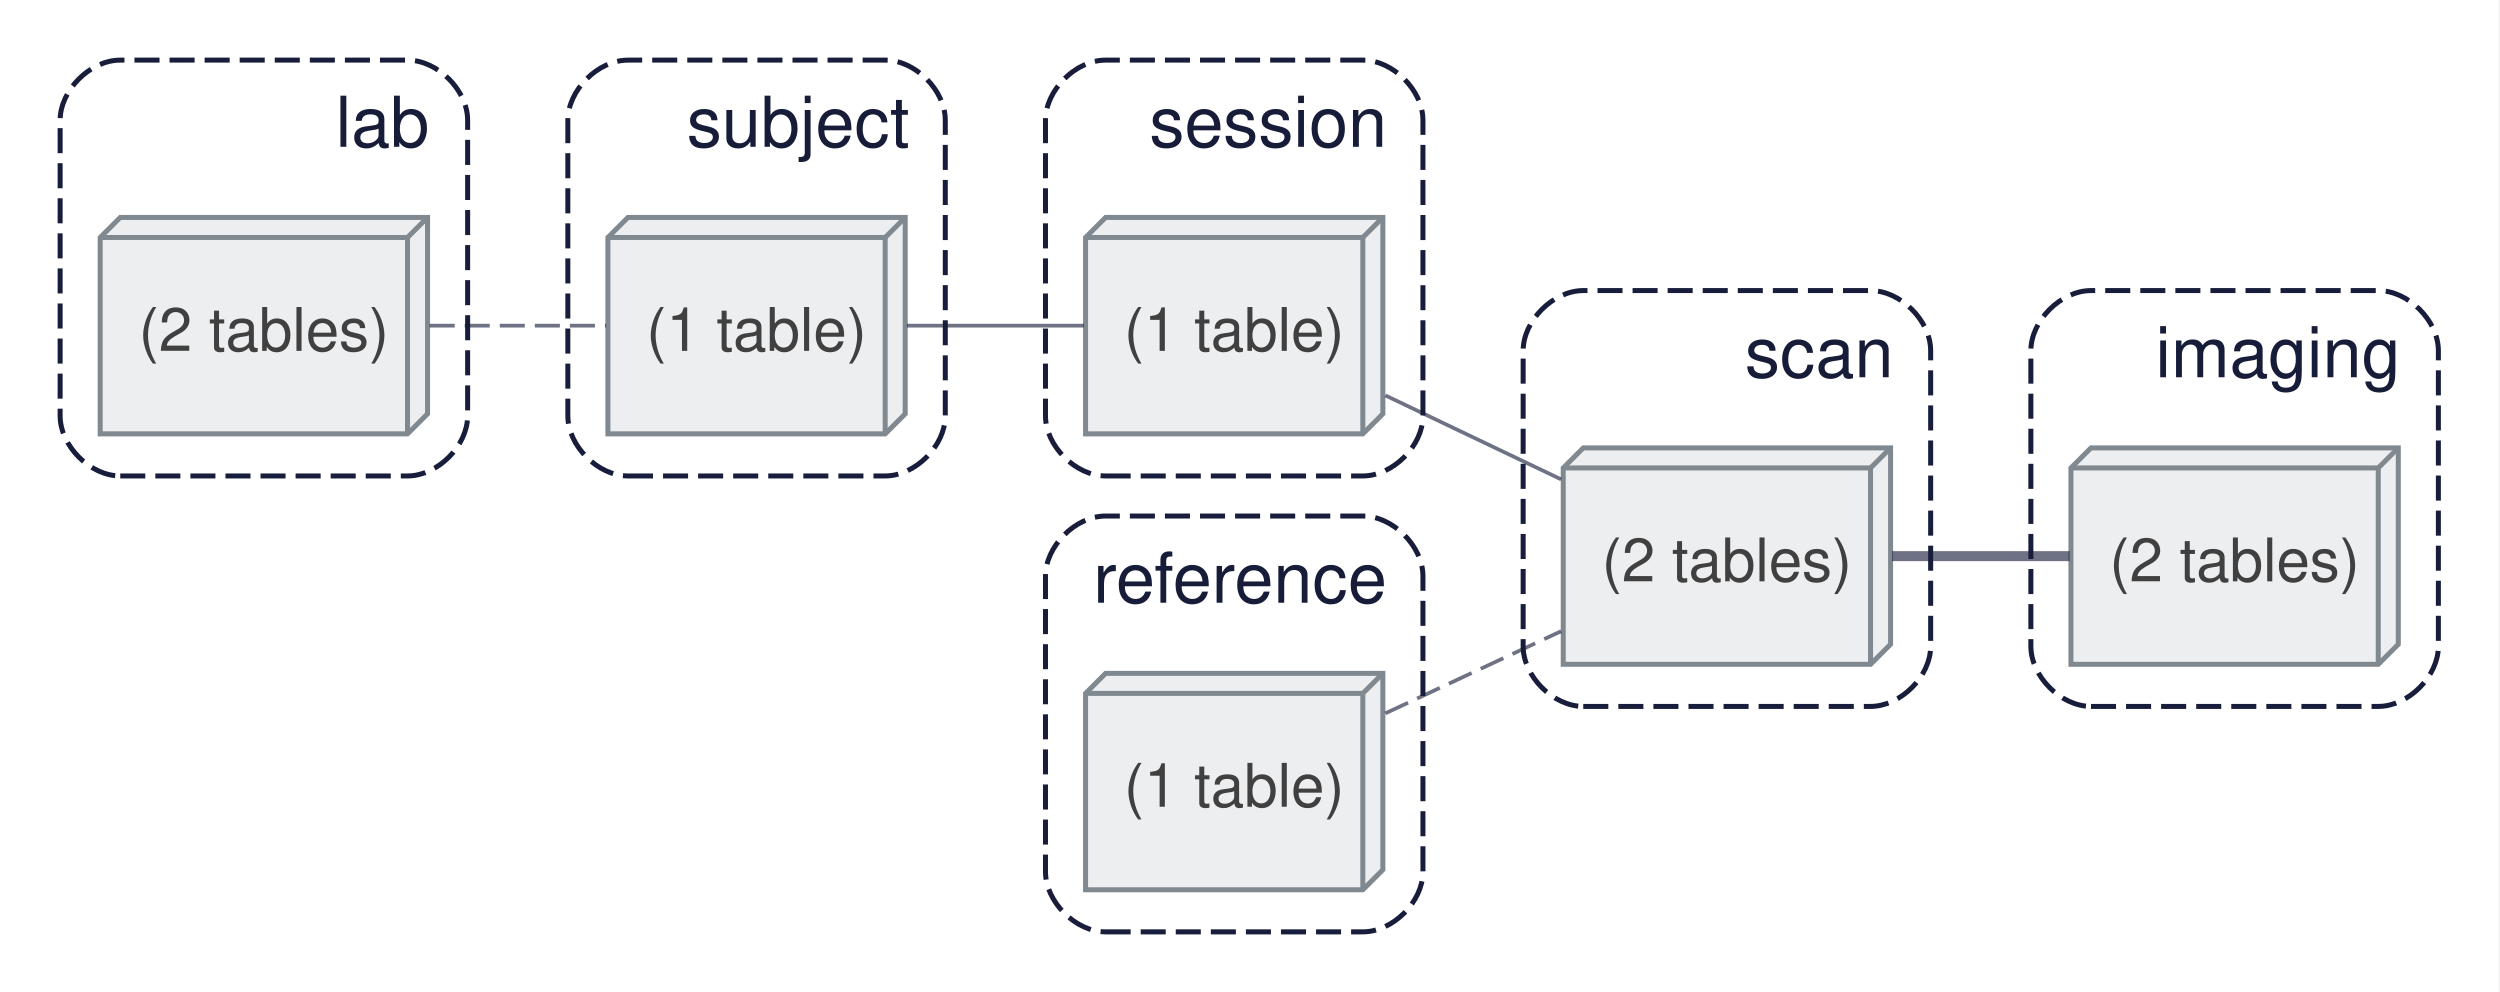
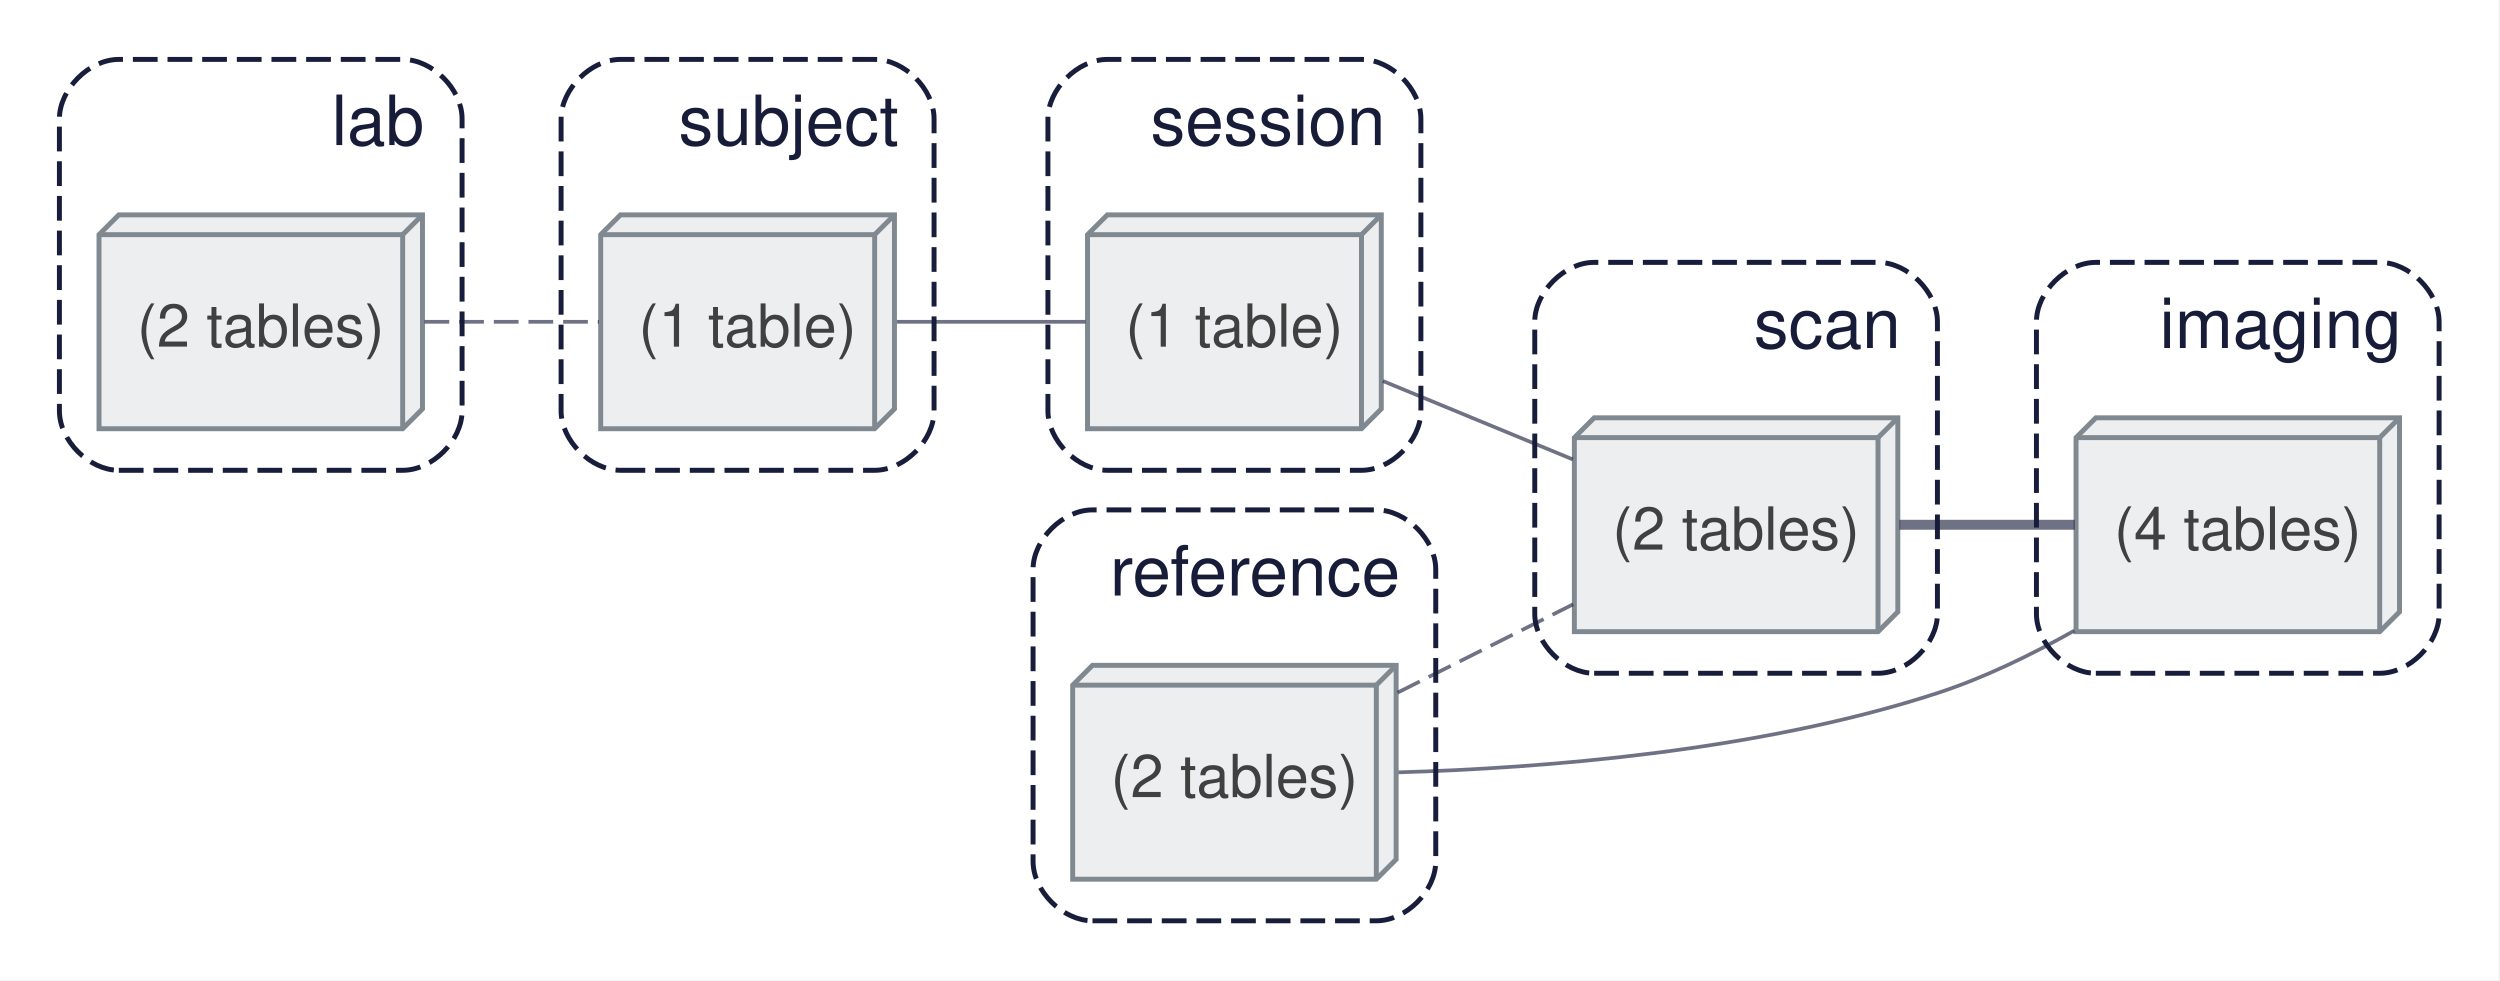
- <svg xmlns="http://www.w3.org/2000/svg" xmlns:xlink="http://www.w3.org/1999/xlink" width="499pt" height="198pt" viewBox="0.00 0.00 499.00 198.00">
+ <svg xmlns="http://www.w3.org/2000/svg" xmlns:xlink="http://www.w3.org/1999/xlink" width="505pt" height="198pt" viewBox="0.00 0.00 505.00 198.00">
  <style>
@media (prefers-color-scheme: dark) {
  svg { background-color: #161A21; }
  polygon[fill="white"] { fill: #161A21; }
  [fill="#fffde7"] { fill: #3A3620; }
  [stroke="#c9bc5b"] { stroke: #C9BC5B; }
  [fill="#6b6420"] { fill: #EBE3A0; }
  [fill="#e8f0e9"] { fill: #16281F; }
  [stroke="#3e7a52"] { stroke: #6BBF94; }
  [fill="#28513a"] { fill: #BCE6CF; }
  [fill="#f0f0f1"] { fill: #242832; }
  [stroke="#808285"] { stroke: #9DA0A4; }
  [fill="#5a5c5f"] { fill: #C9CFD9; }
  [fill="#ffede5"] { fill: #331B12; }
  [stroke="#ff5113"] { stroke: #FF7A47; }
  [fill="#b23200"] { fill: #FFC7AE; }
  [fill="#e0f4fc"] { fill: #0F2433; }
  [stroke="#00a0df"] { stroke: #33B8E8; }
  [fill="#00537a"] { fill: #BEE7F9; }
  [fill="#ffffff"] { fill: #1E232C; }
  [stroke="#b9bbbe"] { stroke: #8F959D; }
  [fill="#55585c"] { fill: #C8CED8; }
  [fill="#edeef0"] { fill: #242730; }
  [stroke="#808890"] { stroke: #8890A0; }
  [fill="#404040"] { fill: #C7CDD6; }
  [stroke="#171c39"] { stroke: #AEB6C2; stroke-opacity: 0.753; }
  [stroke="#c77d3a"] { stroke: #D68C4A; stroke-opacity: 0.753; }
  [fill="#f3f5f8"] { fill: #2A313D; }
  [stroke="#f3f5f8"] { stroke: #2A313D; }
  [stroke="#171d3a"] { stroke: #606875; }
  [fill="#171c39"] { fill: #8A93A1; }
}
</style>
  <g id="graph0" class="graph" transform="scale(1 1) rotate(0) translate(4 194)">
-     <polygon fill="white" stroke="none" points="-4,4 -4,-194 494.7,-194 494.7,4 -4,4" />
+     <polygon fill="white" stroke="none" points="-4,4 -4,-194 500.7,-194 500.7,4 -4,4" />
    <g id="clust1" class="cluster">
      <path fill="none" stroke="#171d3a" stroke-dasharray="5,2" d="M20,-99C20,-99 77.34,-99 77.34,-99 83.34,-99 89.34,-105 89.34,-111 89.34,-111 89.34,-170 89.34,-170 89.34,-176 83.34,-182 77.34,-182 77.34,-182 20,-182 20,-182 14,-182 8,-176 8,-170 8,-170 8,-111 8,-111 8,-105 14,-99 20,-99" />
      <text xml:space="preserve" text-anchor="middle" x="72.34" y="-164.7" font-family="Helvetica,sans-Serif" font-size="14.00" fill="#171c39">lab</text>
    </g>
    <g id="clust2" class="cluster">
      <path fill="none" stroke="#171d3a" stroke-dasharray="5,2" d="M121.34,-99C121.34,-99 172.68,-99 172.68,-99 178.68,-99 184.68,-105 184.68,-111 184.68,-111 184.68,-170 184.68,-170 184.68,-176 178.68,-182 172.68,-182 172.68,-182 121.34,-182 121.34,-182 115.34,-182 109.34,-176 109.34,-170 109.34,-170 109.34,-111 109.34,-111 109.34,-105 115.34,-99 121.34,-99" />
      <text xml:space="preserve" text-anchor="middle" x="155.31" y="-164.7" font-family="Helvetica,sans-Serif" font-size="14.00" fill="#171c39">subject</text>
    </g>
    <g id="clust3" class="cluster">
-       <path fill="none" stroke="#171d3a" stroke-dasharray="5,2" d="M216.68,-99C216.68,-99 268.02,-99 268.02,-99 274.02,-99 280.02,-105 280.02,-111 280.02,-111 280.02,-170 280.02,-170 280.02,-176 274.02,-182 268.02,-182 268.02,-182 216.68,-182 216.68,-182 210.68,-182 204.68,-176 204.68,-170 204.68,-170 204.68,-111 204.68,-111 204.68,-105 210.68,-99 216.68,-99" />
-       <text xml:space="preserve" text-anchor="middle" x="249.14" y="-164.7" font-family="Helvetica,sans-Serif" font-size="14.00" fill="#171c39">session</text>
+       <path fill="none" stroke="#171d3a" stroke-dasharray="5,2" d="M219.68,-99C219.68,-99 271.02,-99 271.02,-99 277.02,-99 283.02,-105 283.02,-111 283.02,-111 283.02,-170 283.02,-170 283.02,-176 277.02,-182 271.02,-182 271.02,-182 219.68,-182 219.68,-182 213.68,-182 207.68,-176 207.68,-170 207.68,-170 207.68,-111 207.68,-111 207.68,-105 213.68,-99 219.68,-99" />
+       <text xml:space="preserve" text-anchor="middle" x="252.14" y="-164.7" font-family="Helvetica,sans-Serif" font-size="14.00" fill="#171c39">session</text>
    </g>
    <g id="clust4" class="cluster">
-       <path fill="none" stroke="#171d3a" stroke-dasharray="5,2" d="M216.68,-8C216.68,-8 268.02,-8 268.02,-8 274.02,-8 280.02,-14 280.02,-20 280.02,-20 280.02,-79 280.02,-79 280.02,-85 274.02,-91 268.02,-91 268.02,-91 216.68,-91 216.68,-91 210.68,-91 204.68,-85 204.68,-79 204.68,-79 204.68,-20 204.68,-20 204.68,-14 210.68,-8 216.68,-8" />
-       <text xml:space="preserve" text-anchor="middle" x="243.52" y="-73.7" font-family="Helvetica,sans-Serif" font-size="14.00" fill="#171c39">reference</text>
+       <path fill="none" stroke="#171d3a" stroke-dasharray="5,2" d="M216.68,-8C216.68,-8 274.02,-8 274.02,-8 280.02,-8 286.02,-14 286.02,-20 286.02,-20 286.02,-79 286.02,-79 286.02,-85 280.02,-91 274.02,-91 274.02,-91 216.68,-91 216.68,-91 210.68,-91 204.68,-85 204.68,-79 204.68,-79 204.68,-20 204.68,-20 204.68,-14 210.68,-8 216.68,-8" />
+       <text xml:space="preserve" text-anchor="middle" x="249.52" y="-73.7" font-family="Helvetica,sans-Serif" font-size="14.00" fill="#171c39">reference</text>
    </g>
    <g id="clust5" class="cluster">
-       <path fill="none" stroke="#171d3a" stroke-dasharray="5,2" d="M312.02,-53C312.02,-53 369.36,-53 369.36,-53 375.36,-53 381.36,-59 381.36,-65 381.36,-65 381.36,-124 381.36,-124 381.36,-130 375.36,-136 369.36,-136 369.36,-136 312.02,-136 312.02,-136 306.02,-136 300.02,-130 300.02,-124 300.02,-124 300.02,-65 300.02,-65 300.02,-59 306.02,-53 312.02,-53" />
-       <text xml:space="preserve" text-anchor="middle" x="359.11" y="-118.7" font-family="Helvetica,sans-Serif" font-size="14.00" fill="#171c39">scan</text>
+       <path fill="none" stroke="#171d3a" stroke-dasharray="5,2" d="M318.02,-58C318.02,-58 375.36,-58 375.36,-58 381.36,-58 387.36,-64 387.36,-70 387.36,-70 387.36,-129 387.36,-129 387.36,-135 381.36,-141 375.36,-141 375.36,-141 318.02,-141 318.02,-141 312.02,-141 306.02,-135 306.02,-129 306.02,-129 306.02,-70 306.02,-70 306.02,-64 312.02,-58 318.02,-58" />
+       <text xml:space="preserve" text-anchor="middle" x="365.11" y="-123.7" font-family="Helvetica,sans-Serif" font-size="14.00" fill="#171c39">scan</text>
    </g>
    <g id="clust6" class="cluster">
-       <path fill="none" stroke="#171d3a" stroke-dasharray="5,2" d="M413.36,-53C413.36,-53 470.7,-53 470.7,-53 476.7,-53 482.7,-59 482.7,-65 482.7,-65 482.7,-124 482.7,-124 482.7,-130 476.7,-136 470.7,-136 470.7,-136 413.36,-136 413.36,-136 407.36,-136 401.36,-130 401.36,-124 401.36,-124 401.36,-65 401.36,-65 401.36,-59 407.36,-53 413.36,-53" />
-       <text xml:space="preserve" text-anchor="middle" x="450.7" y="-118.7" font-family="Helvetica,sans-Serif" font-size="14.00" fill="#171c39">imaging</text>
+       <path fill="none" stroke="#171d3a" stroke-dasharray="5,2" d="M419.36,-58C419.36,-58 476.7,-58 476.7,-58 482.7,-58 488.7,-64 488.7,-70 488.7,-70 488.7,-129 488.7,-129 488.7,-135 482.7,-141 476.7,-141 476.7,-141 419.36,-141 419.36,-141 413.36,-141 407.36,-135 407.36,-129 407.36,-129 407.36,-70 407.36,-70 407.36,-64 413.36,-58 419.36,-58" />
+       <text xml:space="preserve" text-anchor="middle" x="456.7" y="-123.7" font-family="Helvetica,sans-Serif" font-size="14.00" fill="#171c39">imaging</text>
    </g>
    <g id="node1" class="node">
      <g id="a_node1">
        <a xlink:title="Collapsed schema: 2 tables">
          <polygon fill="#edeef0" stroke="#808890" points="81.34,-150.6 20,-150.6 16,-146.6 16,-107.4 77.34,-107.4 81.34,-111.4 81.34,-150.6" />
          <polyline fill="none" stroke="#808890" points="77.34,-146.6 16,-146.6" />
          <polyline fill="none" stroke="#808890" points="77.34,-146.6 77.34,-107.4" />
          <polyline fill="none" stroke="#808890" points="77.34,-146.6 81.34,-150.6" />
          <text xml:space="preserve" text-anchor="middle" x="48.67" y="-123.97" font-family="Helvetica,sans-Serif" font-size="12.00" fill="#404040">(2 tables)</text>
        </a>
      </g>
    </g>
    <g id="node2" class="node">
      <g id="a_node2">
        <a xlink:title="Collapsed schema: 1 tables">
          <polygon fill="#edeef0" stroke="#808890" points="176.68,-150.6 121.34,-150.6 117.34,-146.6 117.34,-107.4 172.68,-107.4 176.68,-111.4 176.68,-150.6" />
          <polyline fill="none" stroke="#808890" points="172.68,-146.6 117.34,-146.6" />
          <polyline fill="none" stroke="#808890" points="172.68,-146.6 172.68,-107.4" />
          <polyline fill="none" stroke="#808890" points="172.68,-146.6 176.68,-150.6" />
          <text xml:space="preserve" text-anchor="middle" x="147.01" y="-123.97" font-family="Helvetica,sans-Serif" font-size="12.00" fill="#404040">(1 table)</text>
        </a>
      </g>
    </g>
    <g id="edge1" class="edge">
      <path fill="none" stroke="#171c39" stroke-width="0.75" stroke-dasharray="5,2" stroke-opacity="0.62" d="M81.75,-129C93.14,-129 105.88,-129 116.99,-129" />
    </g>
    <g id="node3" class="node">
      <g id="a_node3">
        <a xlink:title="Collapsed schema: 1 tables">
-           <polygon fill="#edeef0" stroke="#808890" points="272.02,-150.6 216.68,-150.6 212.68,-146.6 212.68,-107.4 268.02,-107.4 272.02,-111.4 272.02,-150.6" />
-           <polyline fill="none" stroke="#808890" points="268.02,-146.6 212.68,-146.6" />
-           <polyline fill="none" stroke="#808890" points="268.02,-146.6 268.02,-107.4" />
-           <polyline fill="none" stroke="#808890" points="268.02,-146.6 272.02,-150.6" />
-           <text xml:space="preserve" text-anchor="middle" x="242.35" y="-123.97" font-family="Helvetica,sans-Serif" font-size="12.00" fill="#404040">(1 table)</text>
+           <polygon fill="#edeef0" stroke="#808890" points="275.02,-150.6 219.68,-150.6 215.68,-146.6 215.68,-107.4 271.02,-107.4 275.02,-111.4 275.02,-150.6" />
+           <polyline fill="none" stroke="#808890" points="271.02,-146.6 215.68,-146.6" />
+           <polyline fill="none" stroke="#808890" points="271.02,-146.6 271.02,-107.4" />
+           <polyline fill="none" stroke="#808890" points="271.02,-146.6 275.02,-150.6" />
+           <text xml:space="preserve" text-anchor="middle" x="245.35" y="-123.97" font-family="Helvetica,sans-Serif" font-size="12.00" fill="#404040">(1 table)</text>
        </a>
      </g>
    </g>
    <g id="edge2" class="edge">
-       <path fill="none" stroke="#171c39" stroke-width="0.75" stroke-opacity="0.62" d="M177.03,-129C188.27,-129 201.11,-129 212.35,-129" />
+       <path fill="none" stroke="#171c39" stroke-width="0.75" stroke-opacity="0.62" d="M177.18,-129C189.25,-129 203.22,-129 215.28,-129" />
    </g>
    <g id="node5" class="node">
      <g id="a_node5">
        <a xlink:title="Collapsed schema: 2 tables">
-           <polygon fill="#edeef0" stroke="#808890" points="373.36,-104.6 312.02,-104.6 308.02,-100.6 308.02,-61.4 369.36,-61.4 373.36,-65.4 373.36,-104.6" />
-           <polyline fill="none" stroke="#808890" points="369.36,-100.6 308.02,-100.6" />
-           <polyline fill="none" stroke="#808890" points="369.36,-100.6 369.36,-61.4" />
-           <polyline fill="none" stroke="#808890" points="369.36,-100.6 373.36,-104.6" />
-           <text xml:space="preserve" text-anchor="middle" x="340.69" y="-77.97" font-family="Helvetica,sans-Serif" font-size="12.00" fill="#404040">(2 tables)</text>
+           <polygon fill="#edeef0" stroke="#808890" points="379.36,-109.6 318.02,-109.6 314.02,-105.6 314.02,-66.4 375.36,-66.4 379.36,-70.4 379.36,-109.6" />
+           <polyline fill="none" stroke="#808890" points="375.36,-105.6 314.02,-105.6" />
+           <polyline fill="none" stroke="#808890" points="375.36,-105.6 375.36,-66.4" />
+           <polyline fill="none" stroke="#808890" points="375.36,-105.6 379.36,-109.6" />
+           <text xml:space="preserve" text-anchor="middle" x="346.69" y="-82.97" font-family="Helvetica,sans-Serif" font-size="12.00" fill="#404040">(2 tables)</text>
        </a>
      </g>
    </g>
    <g id="edge3" class="edge">
-       <path fill="none" stroke="#171c39" stroke-width="0.75" stroke-opacity="0.62" d="M272.52,-115.07C283.59,-109.78 296.27,-103.73 307.6,-98.32" />
+       <path fill="none" stroke="#171c39" stroke-width="0.75" stroke-opacity="0.62" d="M275.35,-117.03C287.38,-112.07 301.37,-106.29 313.7,-101.2" />
    </g>
    <g id="node4" class="node">
      <g id="a_node4">
-         <a xlink:title="Collapsed schema: 1 tables">
-           <polygon fill="#edeef0" stroke="#808890" points="272.02,-59.6 216.68,-59.6 212.68,-55.6 212.68,-16.4 268.02,-16.4 272.02,-20.4 272.02,-59.6" />
-           <polyline fill="none" stroke="#808890" points="268.02,-55.6 212.68,-55.6" />
-           <polyline fill="none" stroke="#808890" points="268.02,-55.6 268.02,-16.4" />
-           <polyline fill="none" stroke="#808890" points="268.02,-55.6 272.02,-59.6" />
-           <text xml:space="preserve" text-anchor="middle" x="242.35" y="-32.98" font-family="Helvetica,sans-Serif" font-size="12.00" fill="#404040">(1 table)</text>
+         <a xlink:title="Collapsed schema: 2 tables">
+           <polygon fill="#edeef0" stroke="#808890" points="278.02,-59.6 216.68,-59.6 212.68,-55.6 212.68,-16.4 274.02,-16.4 278.02,-20.4 278.02,-59.6" />
+           <polyline fill="none" stroke="#808890" points="274.02,-55.6 212.68,-55.6" />
+           <polyline fill="none" stroke="#808890" points="274.02,-55.6 274.02,-16.4" />
+           <polyline fill="none" stroke="#808890" points="274.02,-55.6 278.02,-59.6" />
+           <text xml:space="preserve" text-anchor="middle" x="245.35" y="-32.98" font-family="Helvetica,sans-Serif" font-size="12.00" fill="#404040">(2 tables)</text>
        </a>
      </g>
    </g>
    <g id="edge4" class="edge">
-       <path fill="none" stroke="#171c39" stroke-width="0.75" stroke-dasharray="5,2" stroke-opacity="0.62" d="M272.52,-51.62C283.59,-56.8 296.27,-62.72 307.6,-68.01" />
+       <path fill="none" stroke="#171c39" stroke-width="0.75" stroke-dasharray="5,2" stroke-opacity="0.62" d="M278.33,-54.1C289.67,-59.81 302.43,-66.23 313.77,-71.93" />
    </g>
    <g id="node6" class="node">
      <g id="a_node6">
-         <a xlink:title="Collapsed schema: 2 tables">
-           <polygon fill="#edeef0" stroke="#808890" points="474.7,-104.6 413.36,-104.6 409.36,-100.6 409.36,-61.4 470.7,-61.4 474.7,-65.4 474.7,-104.6" />
-           <polyline fill="none" stroke="#808890" points="470.7,-100.6 409.36,-100.6" />
-           <polyline fill="none" stroke="#808890" points="470.7,-100.6 470.7,-61.4" />
-           <polyline fill="none" stroke="#808890" points="470.7,-100.6 474.7,-104.6" />
-           <text xml:space="preserve" text-anchor="middle" x="442.03" y="-77.97" font-family="Helvetica,sans-Serif" font-size="12.00" fill="#404040">(2 tables)</text>
+         <a xlink:title="Collapsed schema: 4 tables">
+           <polygon fill="#edeef0" stroke="#808890" points="480.7,-109.6 419.36,-109.6 415.36,-105.6 415.36,-66.4 476.7,-66.4 480.7,-70.4 480.7,-109.6" />
+           <polyline fill="none" stroke="#808890" points="476.7,-105.6 415.36,-105.6" />
+           <polyline fill="none" stroke="#808890" points="476.7,-105.6 476.7,-66.4" />
+           <polyline fill="none" stroke="#808890" points="476.7,-105.6 480.7,-109.6" />
+           <text xml:space="preserve" text-anchor="middle" x="448.03" y="-82.97" font-family="Helvetica,sans-Serif" font-size="12.00" fill="#404040">(4 tables)</text>
        </a>
      </g>
    </g>
    <g id="edge5" class="edge">
-       <path fill="none" stroke="#171c39" stroke-width="2" stroke-opacity="0.62" d="M373.67,-83C385.01,-83 397.77,-83 409.11,-83" />
+       <path fill="none" stroke="#171c39" stroke-width="0.75" stroke-opacity="0.62" d="M278.49,-37.99C307.59,-38.83 351.29,-42.23 387.36,-54 396.77,-57.07 406.35,-61.72 415,-66.61" />
+     </g>
+     <g id="edge6" class="edge">
+       <path fill="none" stroke="#171c39" stroke-width="2" stroke-opacity="0.62" d="M379.67,-88C391.01,-88 403.77,-88 415.11,-88" />
    </g>
  </g>
</svg>
